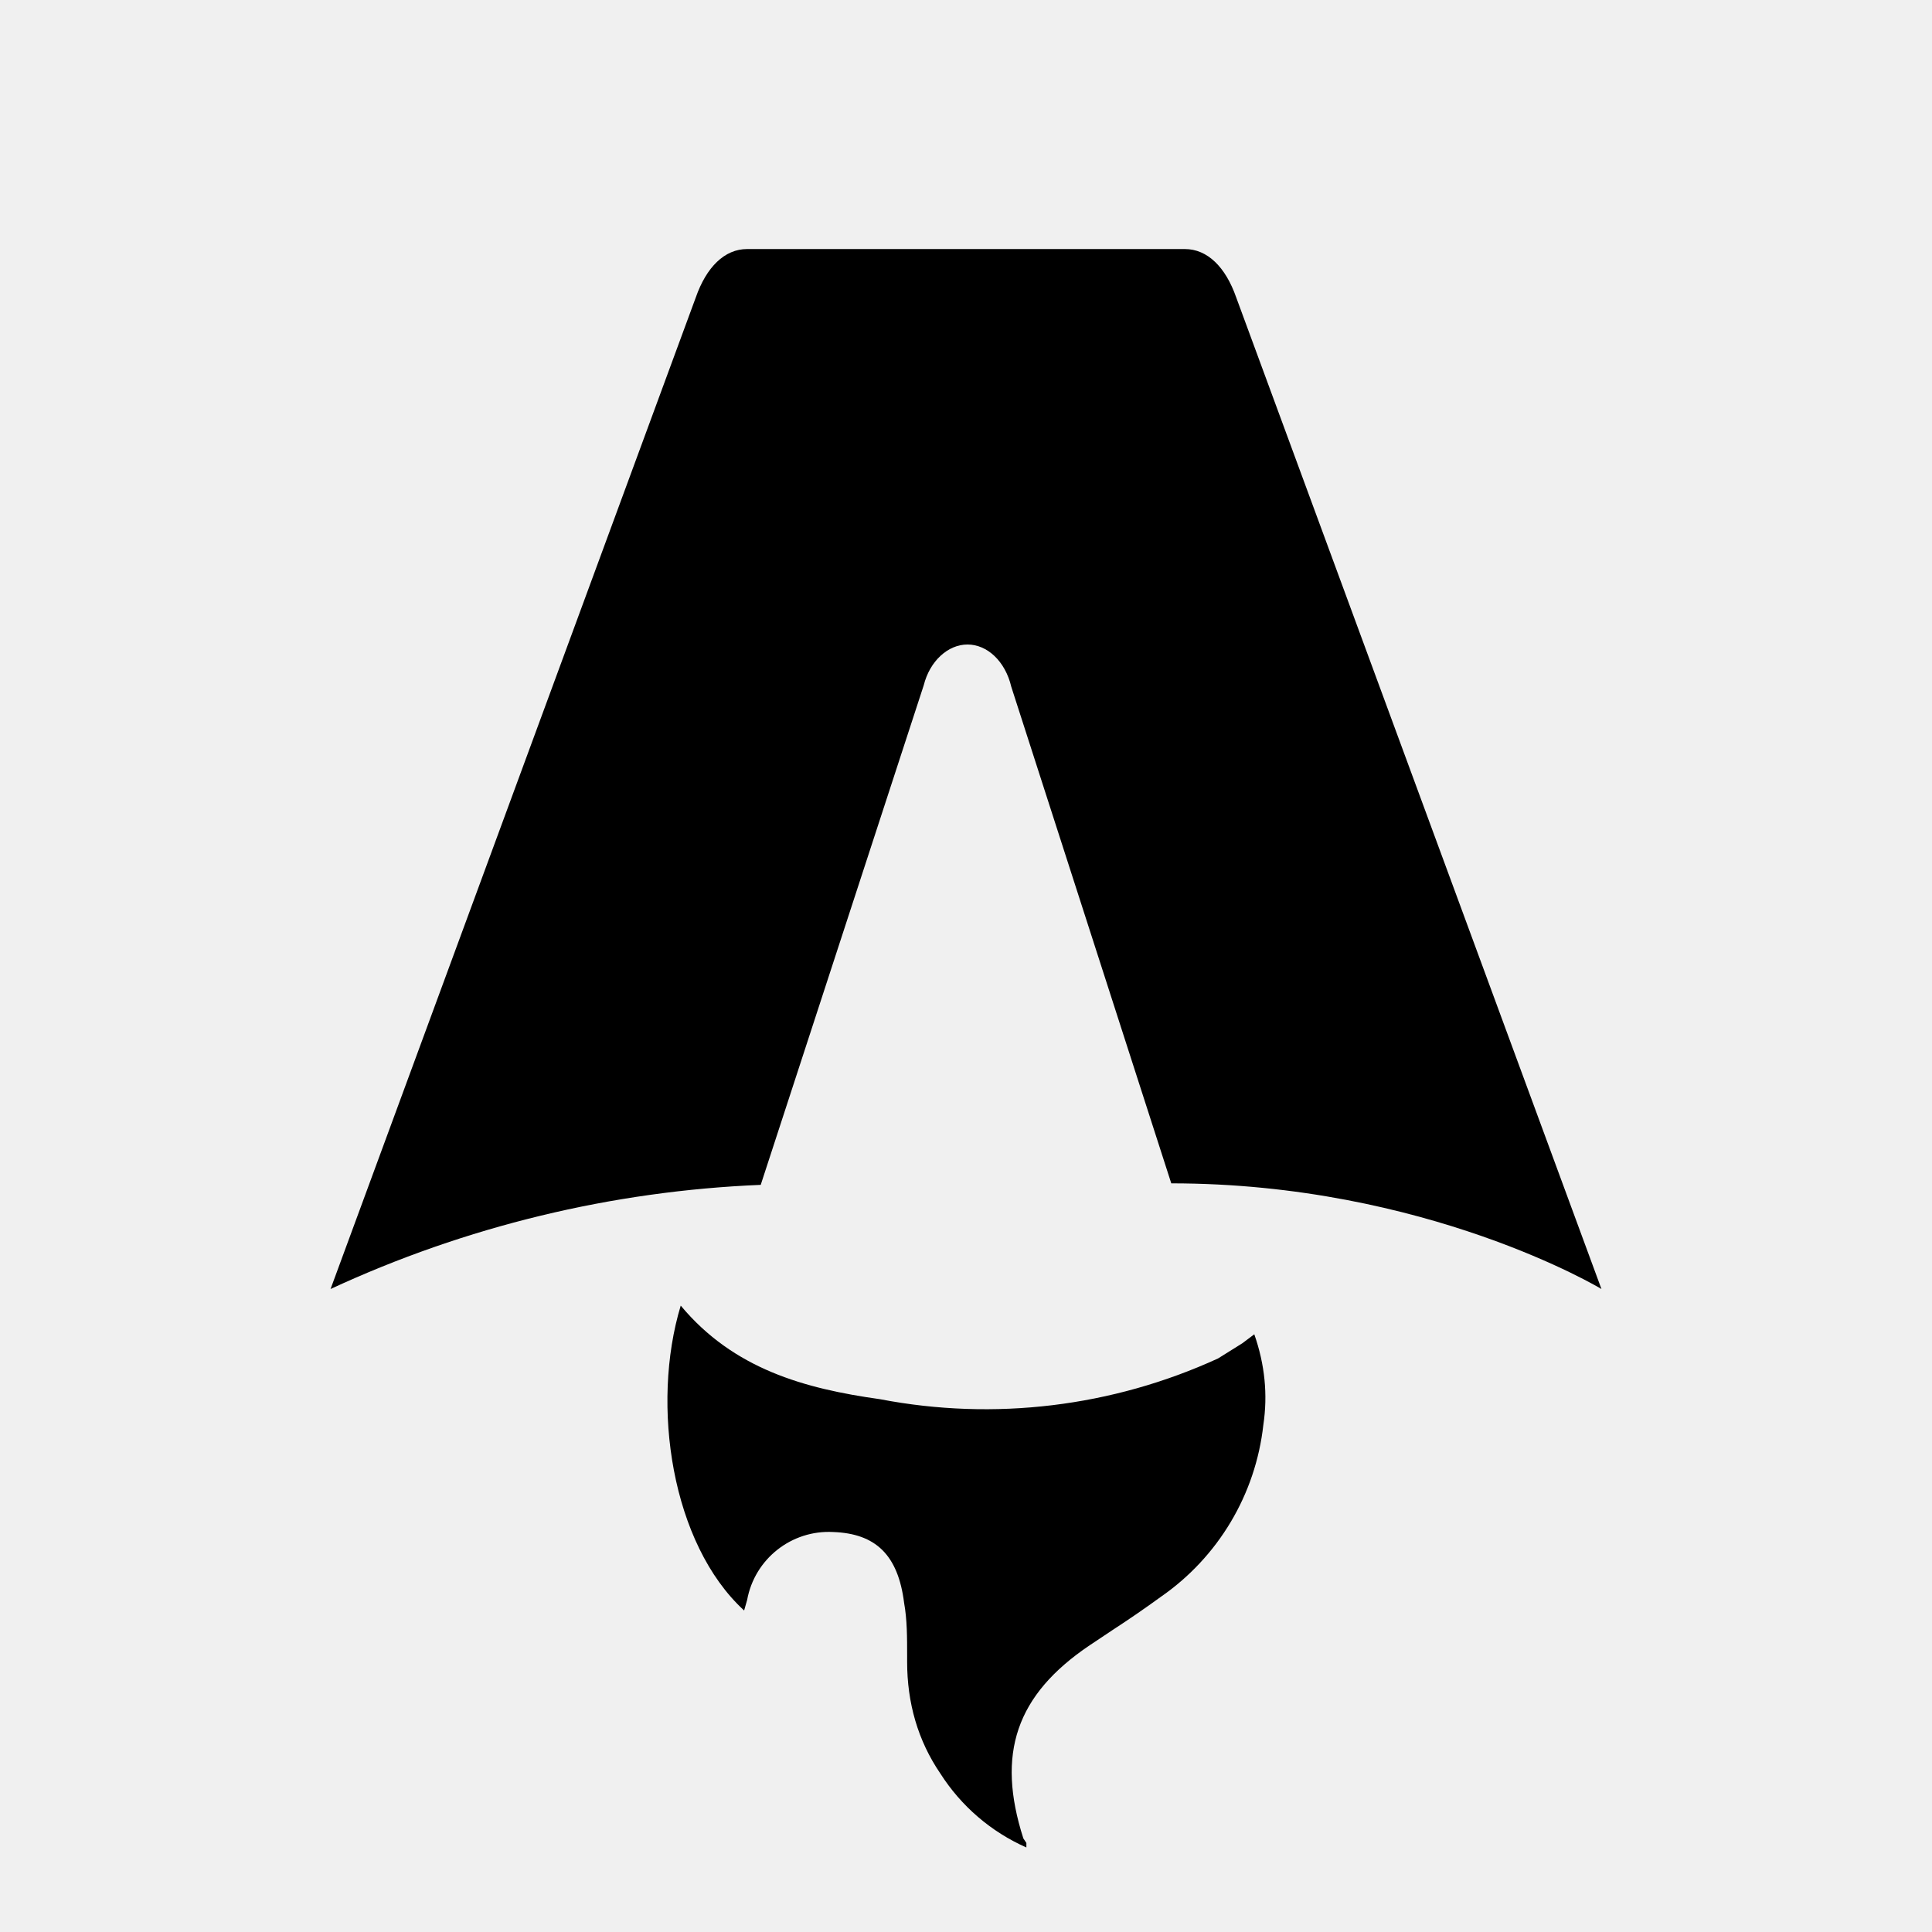
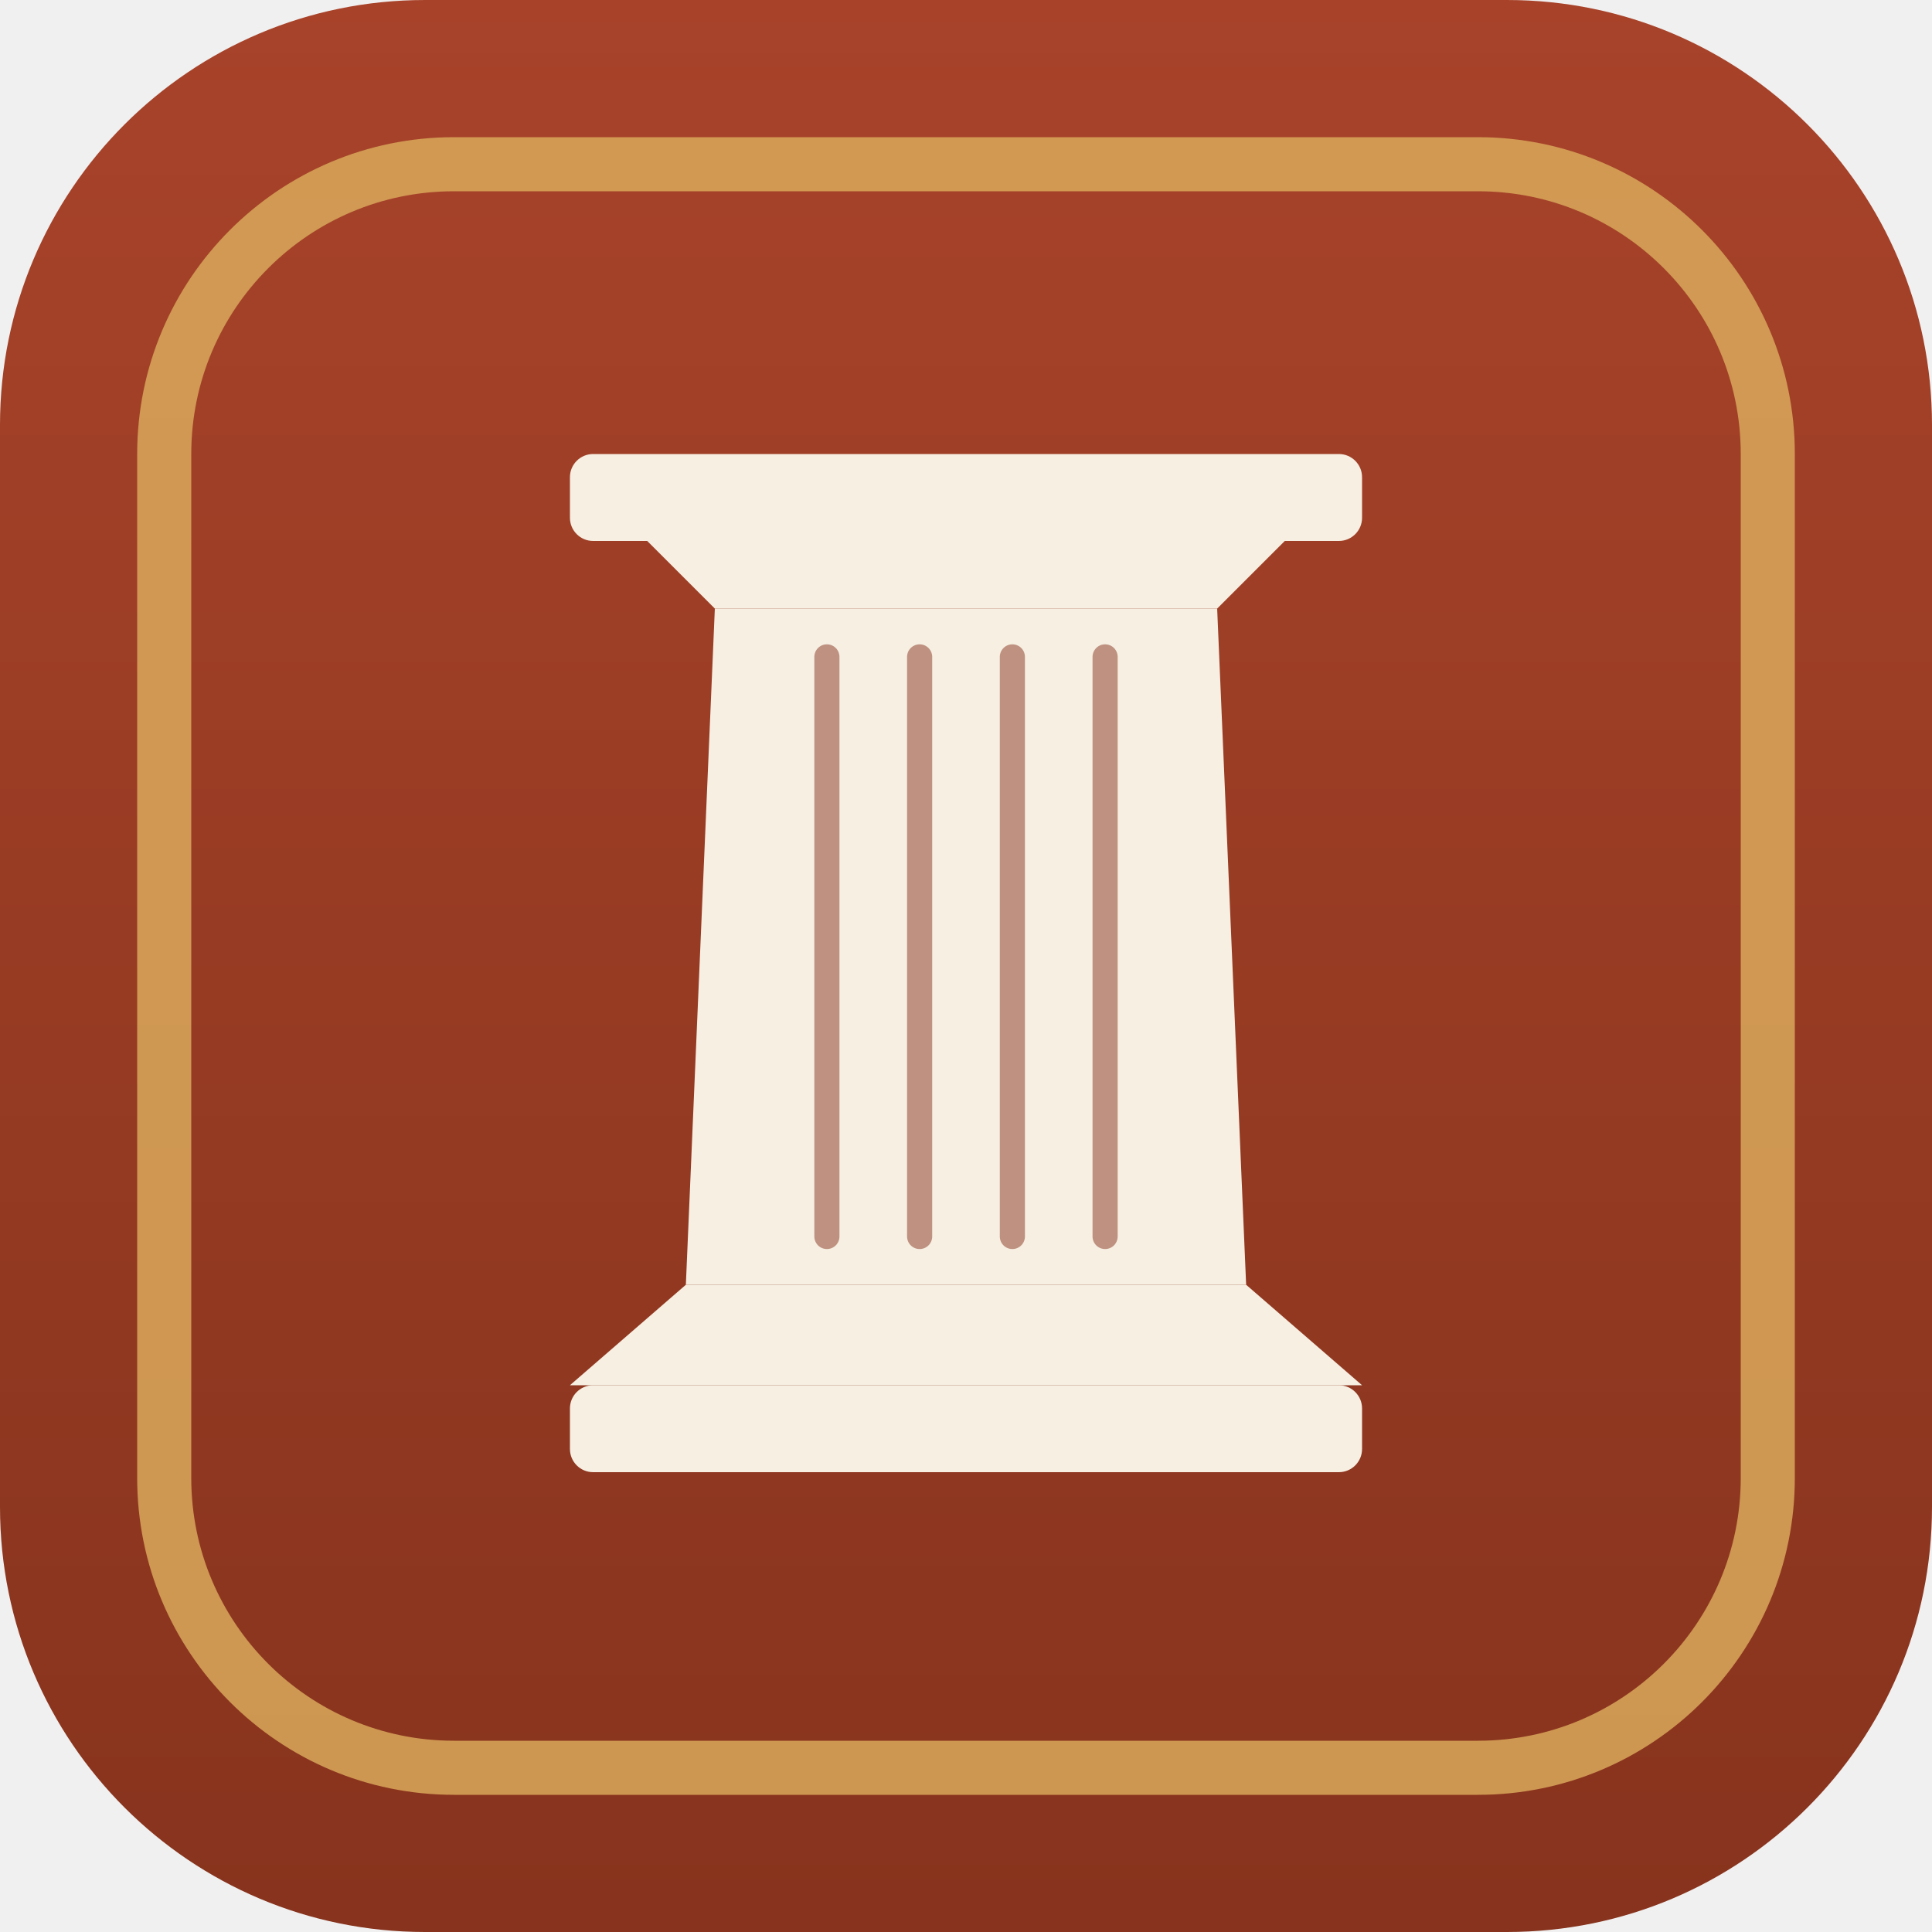
- <svg xmlns="http://www.w3.org/2000/svg" fill="none" viewBox="0 0 128 128">
-   <path d="M50.4 78.5a75.1 75.1 0 0 0-28.5 6.9l24.2-65.7c.7-2 1.9-3.2 3.4-3.2h29c1.5 0 2.7 1.2 3.4 3.2l24.2 65.7s-11.6-7-28.5-7L67 45.5c-.4-1.7-1.6-2.8-2.9-2.8-1.3 0-2.5 1.1-2.9 2.7L50.4 78.5Zm-1.1 28.2Zm-4.2-20.2c-2 6.6-.6 15.8 4.2 20.2a17.5 17.5 0 0 1 .2-.7 5.5 5.5 0 0 1 5.7-4.5c2.8.1 4.3 1.5 4.7 4.7.2 1.1.2 2.3.2 3.5v.4c0 2.7.7 5.2 2.2 7.4a13 13 0 0 0 5.7 4.9v-.3l-.2-.3c-1.8-5.6-.5-9.5 4.4-12.8l1.5-1a73 73 0 0 0 3.2-2.2 16 16 0 0 0 6.8-11.4c.3-2 .1-4-.6-6l-.8.6-1.6 1a37 37 0 0 1-22.4 2.7c-5-.7-9.7-2-13.2-6.2Z" />
-   <style>
-         path { fill: #000; }
-         @media (prefers-color-scheme: dark) {
-             path { fill: #FFF; }
-         }
-     </style>
+ <svg xmlns="http://www.w3.org/2000/svg" width="64" height="64" viewBox="0 0 64 64">
+   <defs>
+     <linearGradient id="bg" x1="0" y1="0" x2="0" y2="1">
+       <stop offset="0" stop-color="#a8432a" />
+       <stop offset="1" stop-color="#87331d" />
+     </linearGradient>
+   </defs>
+   <rect width="64" height="64" rx="14.08" fill="url(#bg)" />
+   <rect x="5.44" y="5.44" width="53.12" height="53.12" rx="9.6" fill="none" stroke="#d9a85a" stroke-width="1.792" opacity="0.85" />
+   <rect x="18.88" y="15.04" width="26.24" height="2.88" rx="0.768" fill="#f6efe2" />
+   <path d="M 21.44 17.92 L 42.56 17.92 L 40.32 20.16 L 23.68 20.16 Z" fill="#f6efe2" />
+   <path d="M 23.68 20.16 L 40.32 20.16 L 41.28 42.56 L 22.72 42.56 Z" fill="#f6efe2" />
+   <path d="M 22.72 42.56 L 41.28 42.56 L 45.12 45.888 L 18.88 45.888 Z" fill="#f6efe2" />
+   <rect x="18.88" y="45.888" width="26.24" height="2.88" rx="0.768" fill="#f6efe2" />
+   <line x1="27.392" y1="21.76" x2="27.392" y2="40.96" stroke="#87331d" stroke-width="0.832" opacity="0.5" stroke-linecap="round" />
+   <line x1="30.464" y1="21.76" x2="30.464" y2="40.96" stroke="#87331d" stroke-width="0.832" opacity="0.5" stroke-linecap="round" />
+   <line x1="33.536" y1="21.76" x2="33.536" y2="40.96" stroke="#87331d" stroke-width="0.832" opacity="0.5" stroke-linecap="round" />
+   <line x1="36.608" y1="21.76" x2="36.608" y2="40.96" stroke="#87331d" stroke-width="0.832" opacity="0.5" stroke-linecap="round" />
</svg>
